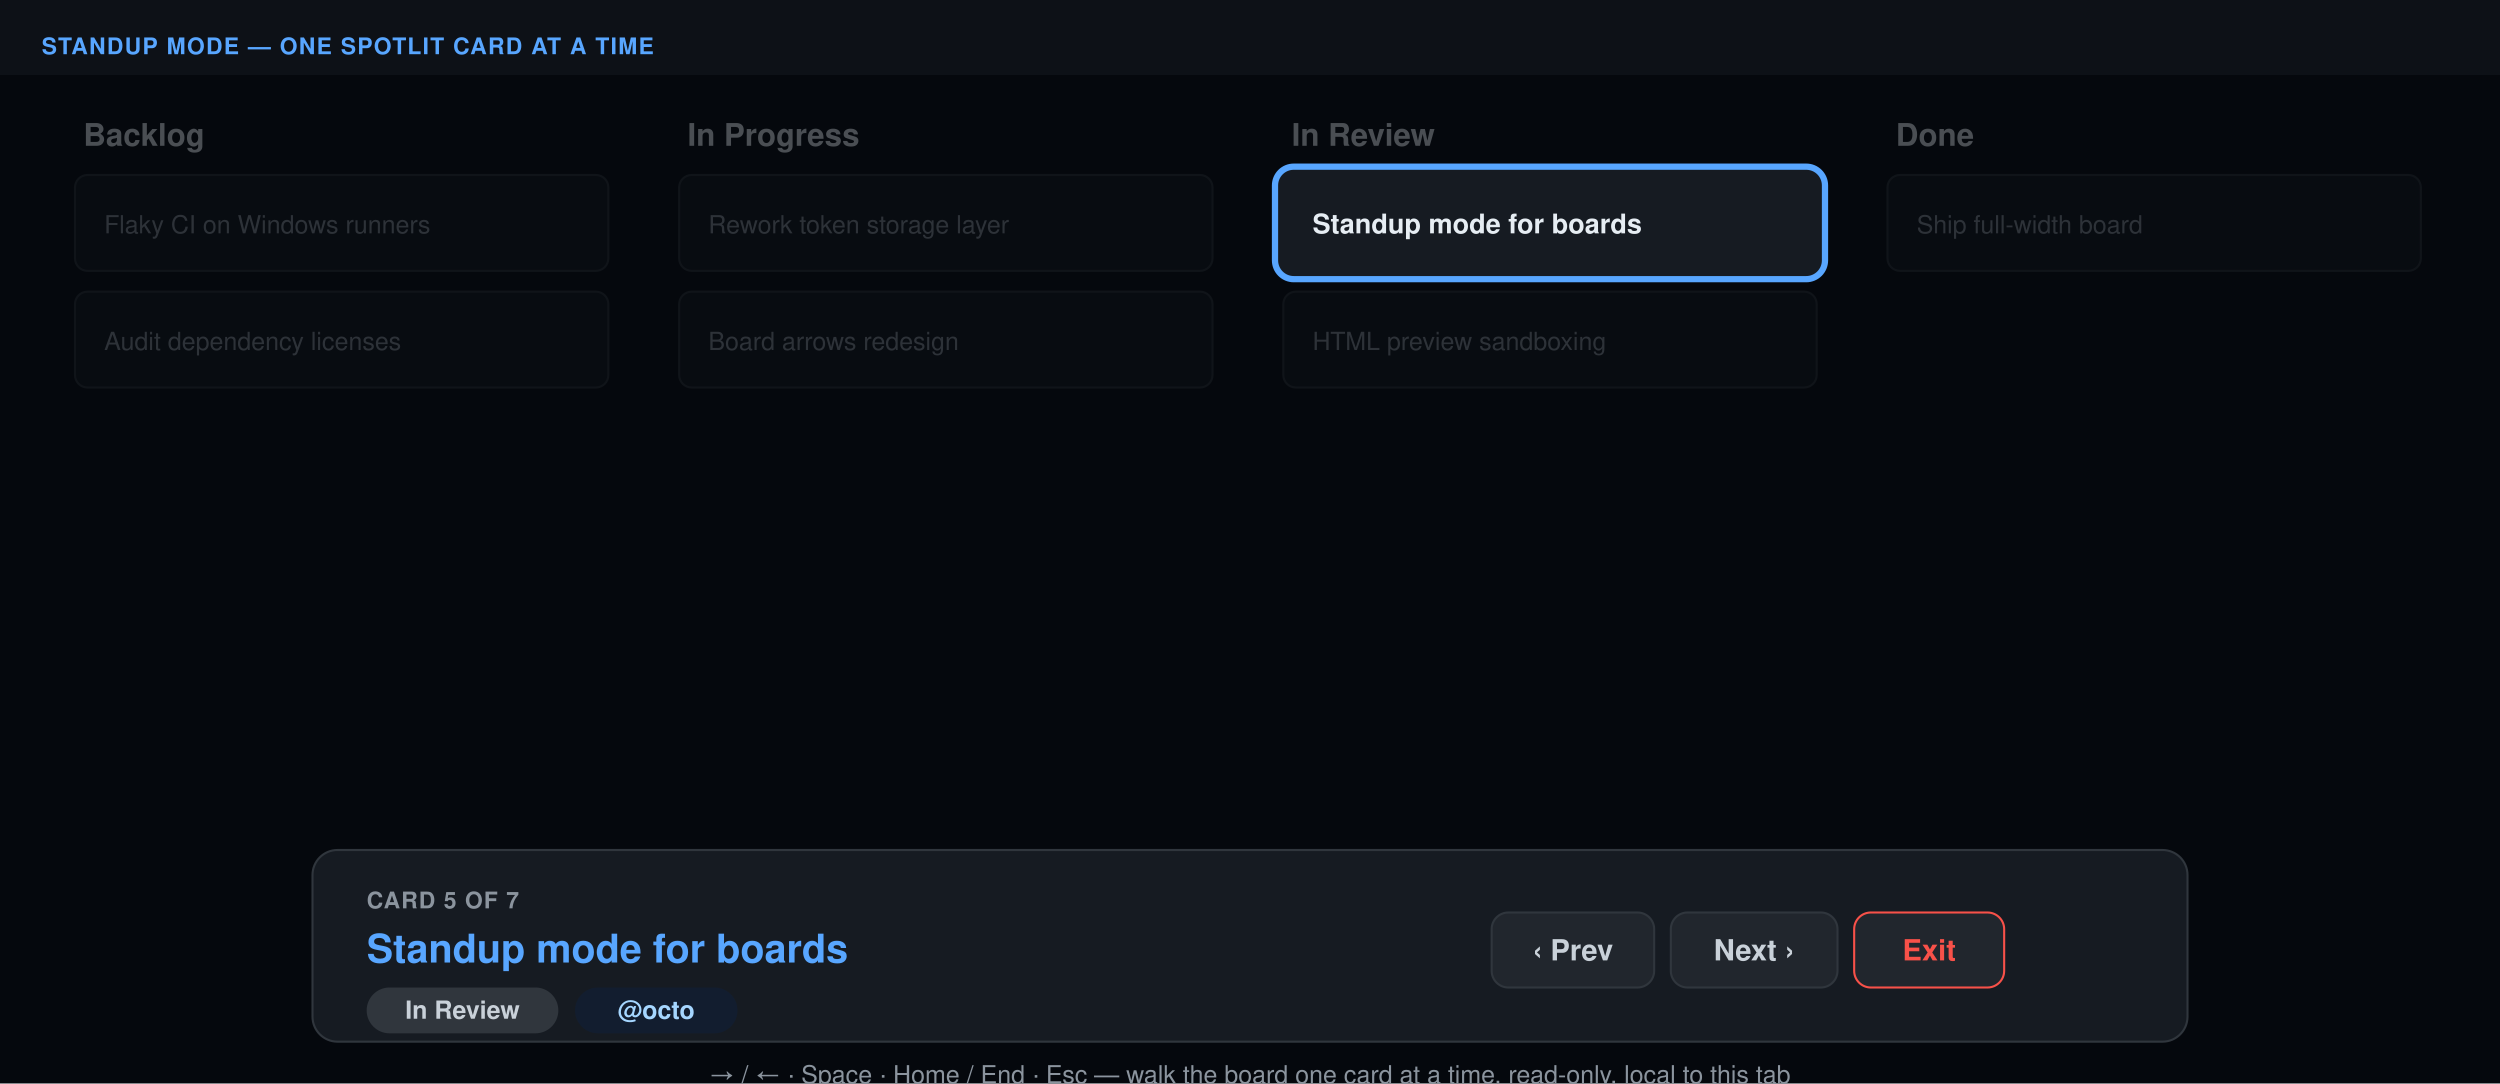
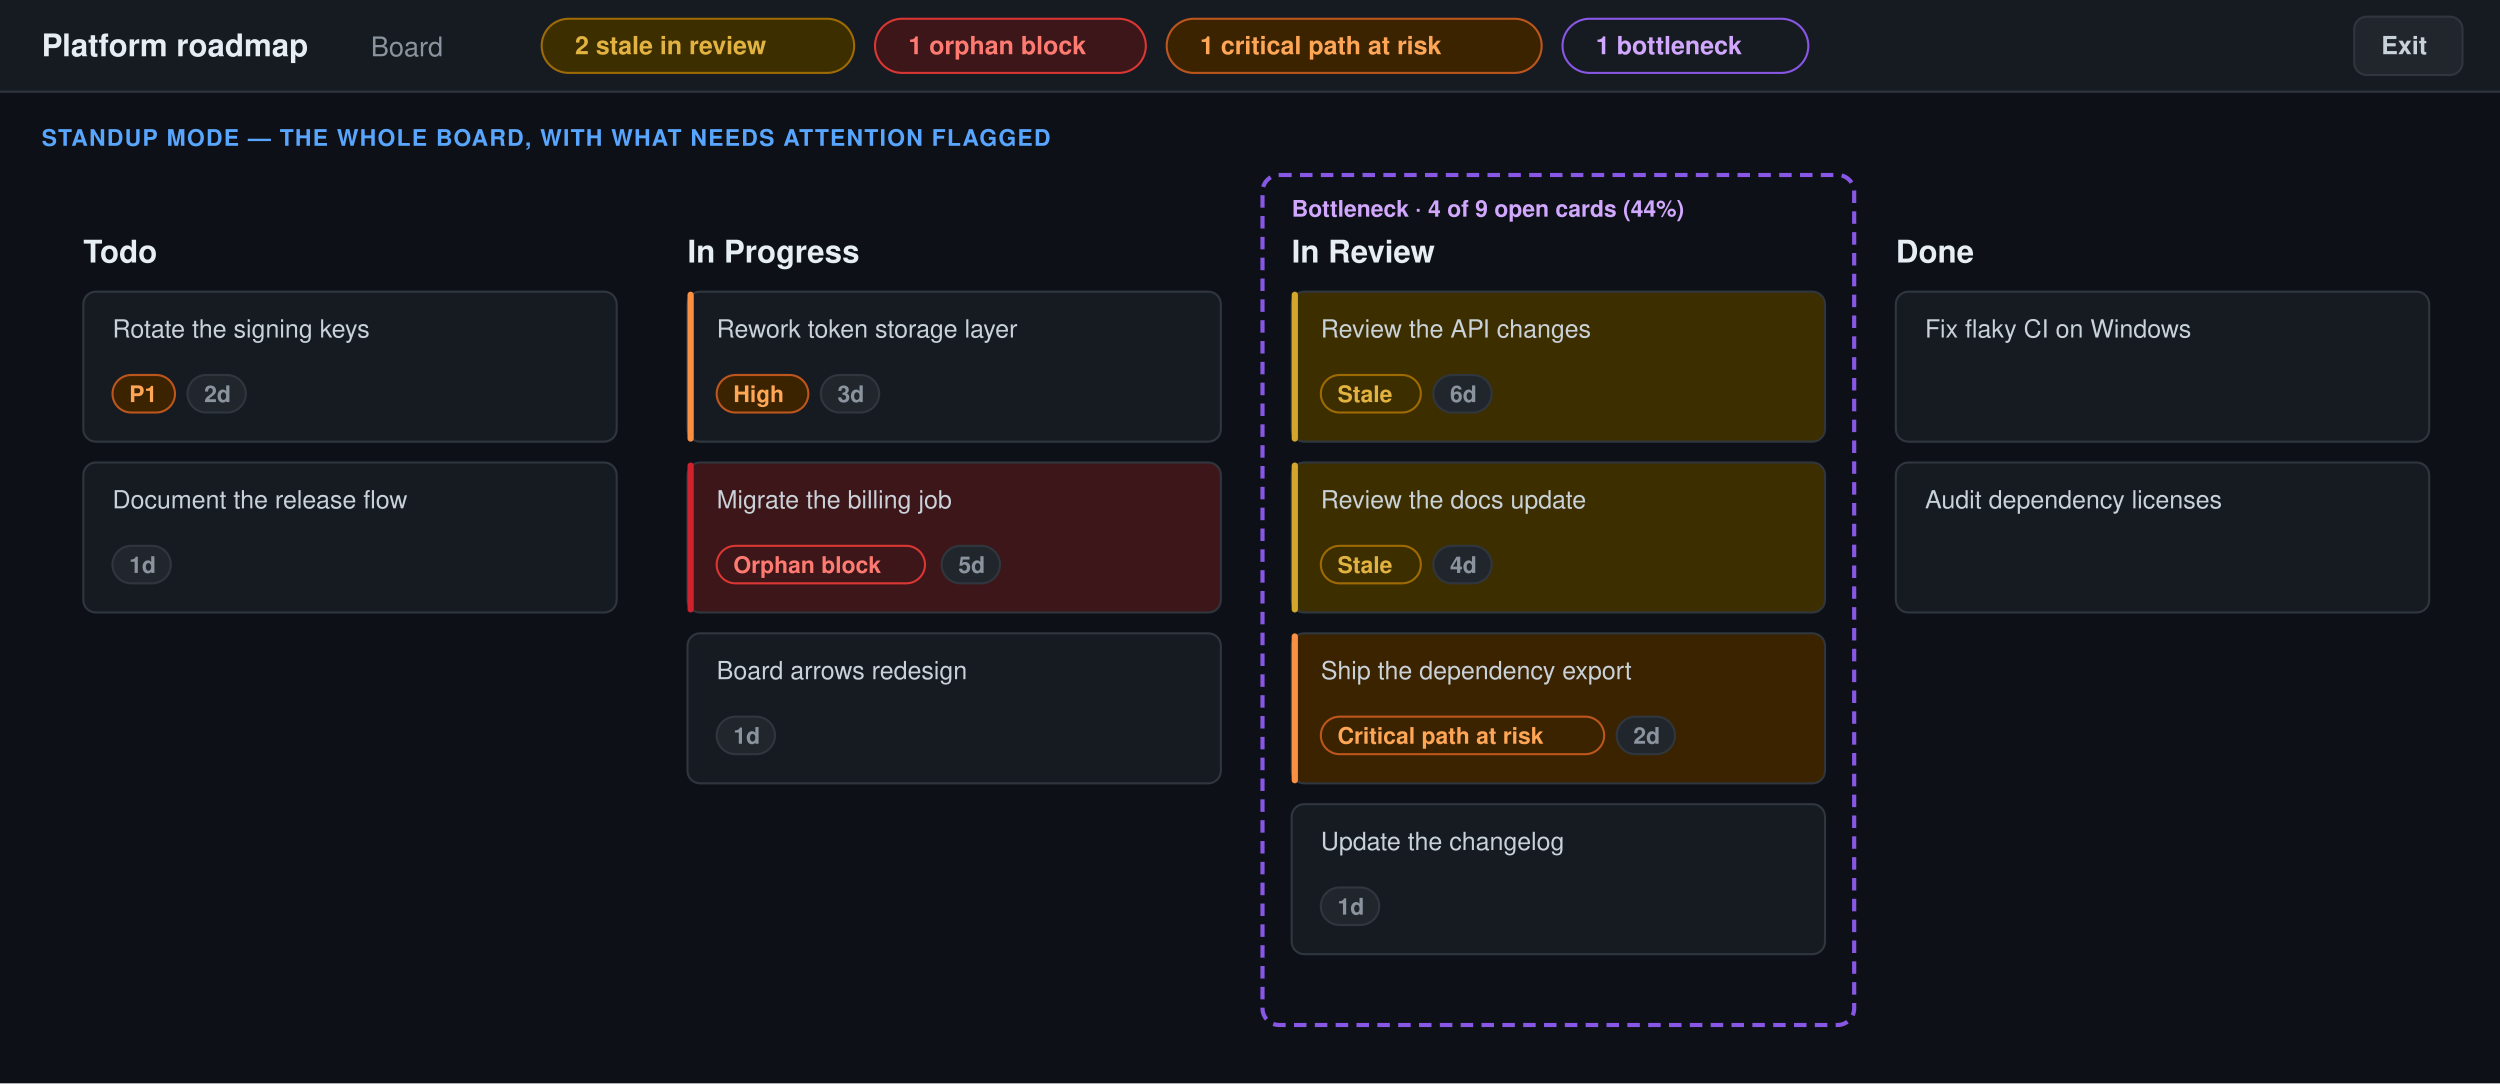
<svg xmlns="http://www.w3.org/2000/svg" width="1200" height="520" viewBox="0 0 1200 520" font-family="-apple-system,BlinkMacSystemFont,'Segoe UI',Helvetica,Arial,sans-serif">
  <rect x="0" y="0" width="1200" height="520" fill="#0d1117" />
-   <text x="20" y="26" fill="#58a6ff" font-size="11" font-weight="700" letter-spacing="0.6">STANDUP MODE — ONE SPOTLIT CARD AT A TIME</text>
-   <g>
-     <g font-size="15" font-weight="700" fill="#e6edf3">
-       <text x="40" y="70">Backlog</text>
-       <text x="330" y="70">In Progress</text>
-       <text x="620" y="70">In Review</text>
-       <text x="910" y="70">Done</text>
-     </g>
-     <g fill="#161b22" stroke="#30363d">
-       <rect x="36" y="84" width="256" height="46" rx="6" />
-       <rect x="36" y="140" width="256" height="46" rx="6" />
-       <rect x="326" y="84" width="256" height="46" rx="6" />
-       <rect x="326" y="140" width="256" height="46" rx="6" />
-       <rect x="616" y="84" width="256" height="46" rx="6" />
-       <rect x="616" y="140" width="256" height="46" rx="6" />
-       <rect x="906" y="84" width="256" height="46" rx="6" />
-     </g>
-     <g fill="#8b949e" font-size="12">
-       <text x="50" y="112">Flaky CI on Windows runners</text>
-       <text x="50" y="168">Audit dependency licenses</text>
-       <text x="340" y="112">Rework token storage layer</text>
-       <text x="340" y="168">Board arrows redesign</text>
-       <text x="630" y="112">Standup mode for boards</text>
-       <text x="630" y="168">HTML preview sandboxing</text>
-       <text x="920" y="112">Ship full-width board</text>
-     </g>
+   <rect x="0" y="0" width="1200" height="44" fill="#161b22" />
+   <line x1="0" y1="44" x2="1200" y2="44" stroke="#30363d" />
+   <text x="20" y="27" fill="#e6edf3" font-size="15" font-weight="700">Platform roadmap</text>
+   <text x="178" y="27" fill="#8b949e" font-size="13">Board</text>
+   <g font-size="12" font-weight="700">
+     <rect x="260" y="9" width="150" height="26" rx="13" fill="#3d2e00" stroke="#9e6a03" />
+     <text x="276" y="26" fill="#e3b341">2 stale in review</text>
+     <rect x="420" y="9" width="130" height="26" rx="13" fill="#3c1618" stroke="#da3633" />
+     <text x="436" y="26" fill="#ff7b72">1 orphan block</text>
+     <rect x="560" y="9" width="180" height="26" rx="13" fill="#3b2300" stroke="#bd561d" />
+     <text x="576" y="26" fill="#ffa657">1 critical path at risk</text>
+     <rect x="750" y="9" width="118" height="26" rx="13" fill="none" stroke="#8957e5" />
+     <text x="766" y="26" fill="#d2a8ff">1 bottleneck</text>
  </g>
-   <rect x="0" y="36" width="1200" height="484" fill="#010409" opacity="0.68" />
-   <g>
-     <rect x="612" y="80" width="264" height="54" rx="9" fill="#161b22" stroke="#58a6ff" stroke-width="3" />
-     <text x="630" y="112" fill="#e6edf3" font-size="13" font-weight="600">Standup mode for boards</text>
-   </g>
-   <g>
-     <rect x="150" y="408" width="900" height="92" rx="12" fill="#161b22" stroke="#30363d" />
-     <text x="176" y="436" fill="#8b949e" font-size="11" font-weight="700" letter-spacing="0.5">CARD 5 OF 7</text>
-     <text x="176" y="462" fill="#58a6ff" font-size="19" font-weight="700">Standup mode for boards</text>
-     <rect x="176" y="474" width="92" height="22" rx="11" fill="#30363d" />
-     <text x="222" y="489" fill="#c9d1d9" font-size="12" font-weight="600" text-anchor="middle">In Review</text>
-     <rect x="276" y="474" width="78" height="22" rx="11" fill="#121d2f" />
-     <text x="315" y="489" fill="#a5d6ff" font-size="12" font-weight="600" text-anchor="middle">@octo</text>
-     <g>
-       <rect x="716" y="438" width="78" height="36" rx="8" fill="#21262d" stroke="#30363d" />
-       <text x="755" y="461" fill="#c9d1d9" font-size="14" font-weight="600" text-anchor="middle">‹ Prev</text>
-       <rect x="802" y="438" width="80" height="36" rx="8" fill="#21262d" stroke="#30363d" />
-       <text x="842" y="461" fill="#c9d1d9" font-size="14" font-weight="600" text-anchor="middle">Next ›</text>
-       <rect x="890" y="438" width="72" height="36" rx="8" fill="#21262d" stroke="#f85149" />
-       <text x="926" y="461" fill="#f85149" font-size="14" font-weight="600" text-anchor="middle">Exit</text>
-     </g>
-   </g>
-   <text x="600" y="520" fill="#8b949e" font-size="12" text-anchor="middle">→ / ← · Space · Home / End · Esc — walk the board one card at a time, read-only, local to this tab</text>
+   <rect x="1130" y="8" width="52" height="28" rx="6" fill="#21262d" stroke="#30363d" />
+   <text x="1143" y="26" fill="#c9d1d9" font-size="12" font-weight="700">Exit</text>
+   <text x="20" y="70" fill="#58a6ff" font-size="11" font-weight="700" letter-spacing="0.6">STANDUP MODE — THE WHOLE BOARD, WITH WHAT NEEDS ATTENTION FLAGGED</text>
+   <rect x="606" y="84" width="284" height="408" rx="8" fill="none" stroke="#8957e5" stroke-width="2" stroke-dasharray="6 4" />
+   <text x="620" y="104" fill="#d2a8ff" font-size="11" font-weight="700">Bottleneck · 4 of 9 open cards (44%)</text>
+   <text x="40" y="126" fill="#e6edf3" font-size="15" font-weight="700">Todo</text>
+   <text x="330" y="126" fill="#e6edf3" font-size="15" font-weight="700">In Progress</text>
+   <text x="620" y="126" fill="#e6edf3" font-size="15" font-weight="700">In Review</text>
+   <text x="910" y="126" fill="#e6edf3" font-size="15" font-weight="700">Done</text>
+   <rect x="40" y="140" width="256" height="72" rx="6" fill="#161b22" stroke="#30363d" />
+   <text x="54" y="162" fill="#c9d1d9" font-size="12">Rotate the signing keys</text>
+   <rect x="54" y="180" width="30" height="18" rx="9" fill="#3b2300" stroke="#bd561d" />
+   <text x="62" y="193" fill="#ffa657" font-size="11" font-weight="700">P1</text>
+   <rect x="90" y="180" width="28" height="18" rx="9" fill="#21262d" stroke="#30363d" />
+   <text x="98" y="193" fill="#8b949e" font-size="11" font-weight="700">2d</text>
+   <rect x="40" y="222" width="256" height="72" rx="6" fill="#161b22" stroke="#30363d" />
+   <text x="54" y="244" fill="#c9d1d9" font-size="12">Document the release flow</text>
+   <rect x="54" y="262" width="28" height="18" rx="9" fill="#21262d" stroke="#30363d" />
+   <text x="62" y="275" fill="#8b949e" font-size="11" font-weight="700">1d</text>
+   <rect x="330" y="140" width="256" height="72" rx="6" fill="#161b22" stroke="#30363d" />
+   <rect x="330" y="140" width="3" height="72" rx="1.5" fill="#fb8f44" />
+   <text x="344" y="162" fill="#c9d1d9" font-size="12">Rework token storage layer</text>
+   <rect x="344" y="180" width="44" height="18" rx="9" fill="#3b2300" stroke="#bd561d" />
+   <text x="352" y="193" fill="#ffa657" font-size="11" font-weight="700">High</text>
+   <rect x="394" y="180" width="28" height="18" rx="9" fill="#21262d" stroke="#30363d" />
+   <text x="402" y="193" fill="#8b949e" font-size="11" font-weight="700">3d</text>
+   <rect x="330" y="222" width="256" height="72" rx="6" fill="#3c1618" stroke="#30363d" />
+   <rect x="330" y="222" width="3" height="72" rx="1.5" fill="#cf222e" />
+   <text x="344" y="244" fill="#c9d1d9" font-size="12">Migrate the billing job</text>
+   <rect x="344" y="262" width="100" height="18" rx="9" fill="#3c1618" stroke="#da3633" />
+   <text x="352" y="275" fill="#ff7b72" font-size="11" font-weight="700">Orphan block</text>
+   <rect x="452" y="262" width="28" height="18" rx="9" fill="#21262d" stroke="#30363d" />
+   <text x="460" y="275" fill="#8b949e" font-size="11" font-weight="700">5d</text>
+   <rect x="330" y="304" width="256" height="72" rx="6" fill="#161b22" stroke="#30363d" />
+   <text x="344" y="326" fill="#c9d1d9" font-size="12">Board arrows redesign</text>
+   <rect x="344" y="344" width="28" height="18" rx="9" fill="#21262d" stroke="#30363d" />
+   <text x="352" y="357" fill="#8b949e" font-size="11" font-weight="700">1d</text>
+   <rect x="620" y="140" width="256" height="72" rx="6" fill="#3d2e00" stroke="#30363d" />
+   <rect x="620" y="140" width="3" height="72" rx="1.5" fill="#d4a72c" />
+   <text x="634" y="162" fill="#c9d1d9" font-size="12">Review the API changes</text>
+   <rect x="634" y="180" width="48" height="18" rx="9" fill="#3d2e00" stroke="#9e6a03" />
+   <text x="642" y="193" fill="#e3b341" font-size="11" font-weight="700">Stale</text>
+   <rect x="688" y="180" width="28" height="18" rx="9" fill="#21262d" stroke="#30363d" />
+   <text x="696" y="193" fill="#8b949e" font-size="11" font-weight="700">6d</text>
+   <rect x="620" y="222" width="256" height="72" rx="6" fill="#3d2e00" stroke="#30363d" />
+   <rect x="620" y="222" width="3" height="72" rx="1.5" fill="#d4a72c" />
+   <text x="634" y="244" fill="#c9d1d9" font-size="12">Review the docs update</text>
+   <rect x="634" y="262" width="48" height="18" rx="9" fill="#3d2e00" stroke="#9e6a03" />
+   <text x="642" y="275" fill="#e3b341" font-size="11" font-weight="700">Stale</text>
+   <rect x="688" y="262" width="28" height="18" rx="9" fill="#21262d" stroke="#30363d" />
+   <text x="696" y="275" fill="#8b949e" font-size="11" font-weight="700">4d</text>
+   <rect x="620" y="304" width="256" height="72" rx="6" fill="#3b2300" stroke="#30363d" />
+   <rect x="620" y="304" width="3" height="72" rx="1.5" fill="#fb8f44" />
+   <text x="634" y="326" fill="#c9d1d9" font-size="12">Ship the dependency export</text>
+   <rect x="634" y="344" width="136" height="18" rx="9" fill="#3b2300" stroke="#bd561d" />
+   <text x="642" y="357" fill="#ffa657" font-size="11" font-weight="700">Critical path at risk</text>
+   <rect x="776" y="344" width="28" height="18" rx="9" fill="#21262d" stroke="#30363d" />
+   <text x="784" y="357" fill="#8b949e" font-size="11" font-weight="700">2d</text>
+   <rect x="620" y="386" width="256" height="72" rx="6" fill="#161b22" stroke="#30363d" />
+   <text x="634" y="408" fill="#c9d1d9" font-size="12">Update the changelog</text>
+   <rect x="634" y="426" width="28" height="18" rx="9" fill="#21262d" stroke="#30363d" />
+   <text x="642" y="439" fill="#8b949e" font-size="11" font-weight="700">1d</text>
+   <rect x="910" y="140" width="256" height="72" rx="6" fill="#161b22" stroke="#30363d" />
+   <text x="924" y="162" fill="#c9d1d9" font-size="12">Fix flaky CI on Windows</text>
+   <rect x="910" y="222" width="256" height="72" rx="6" fill="#161b22" stroke="#30363d" />
+   <text x="924" y="244" fill="#c9d1d9" font-size="12">Audit dependency licenses</text>
</svg>
